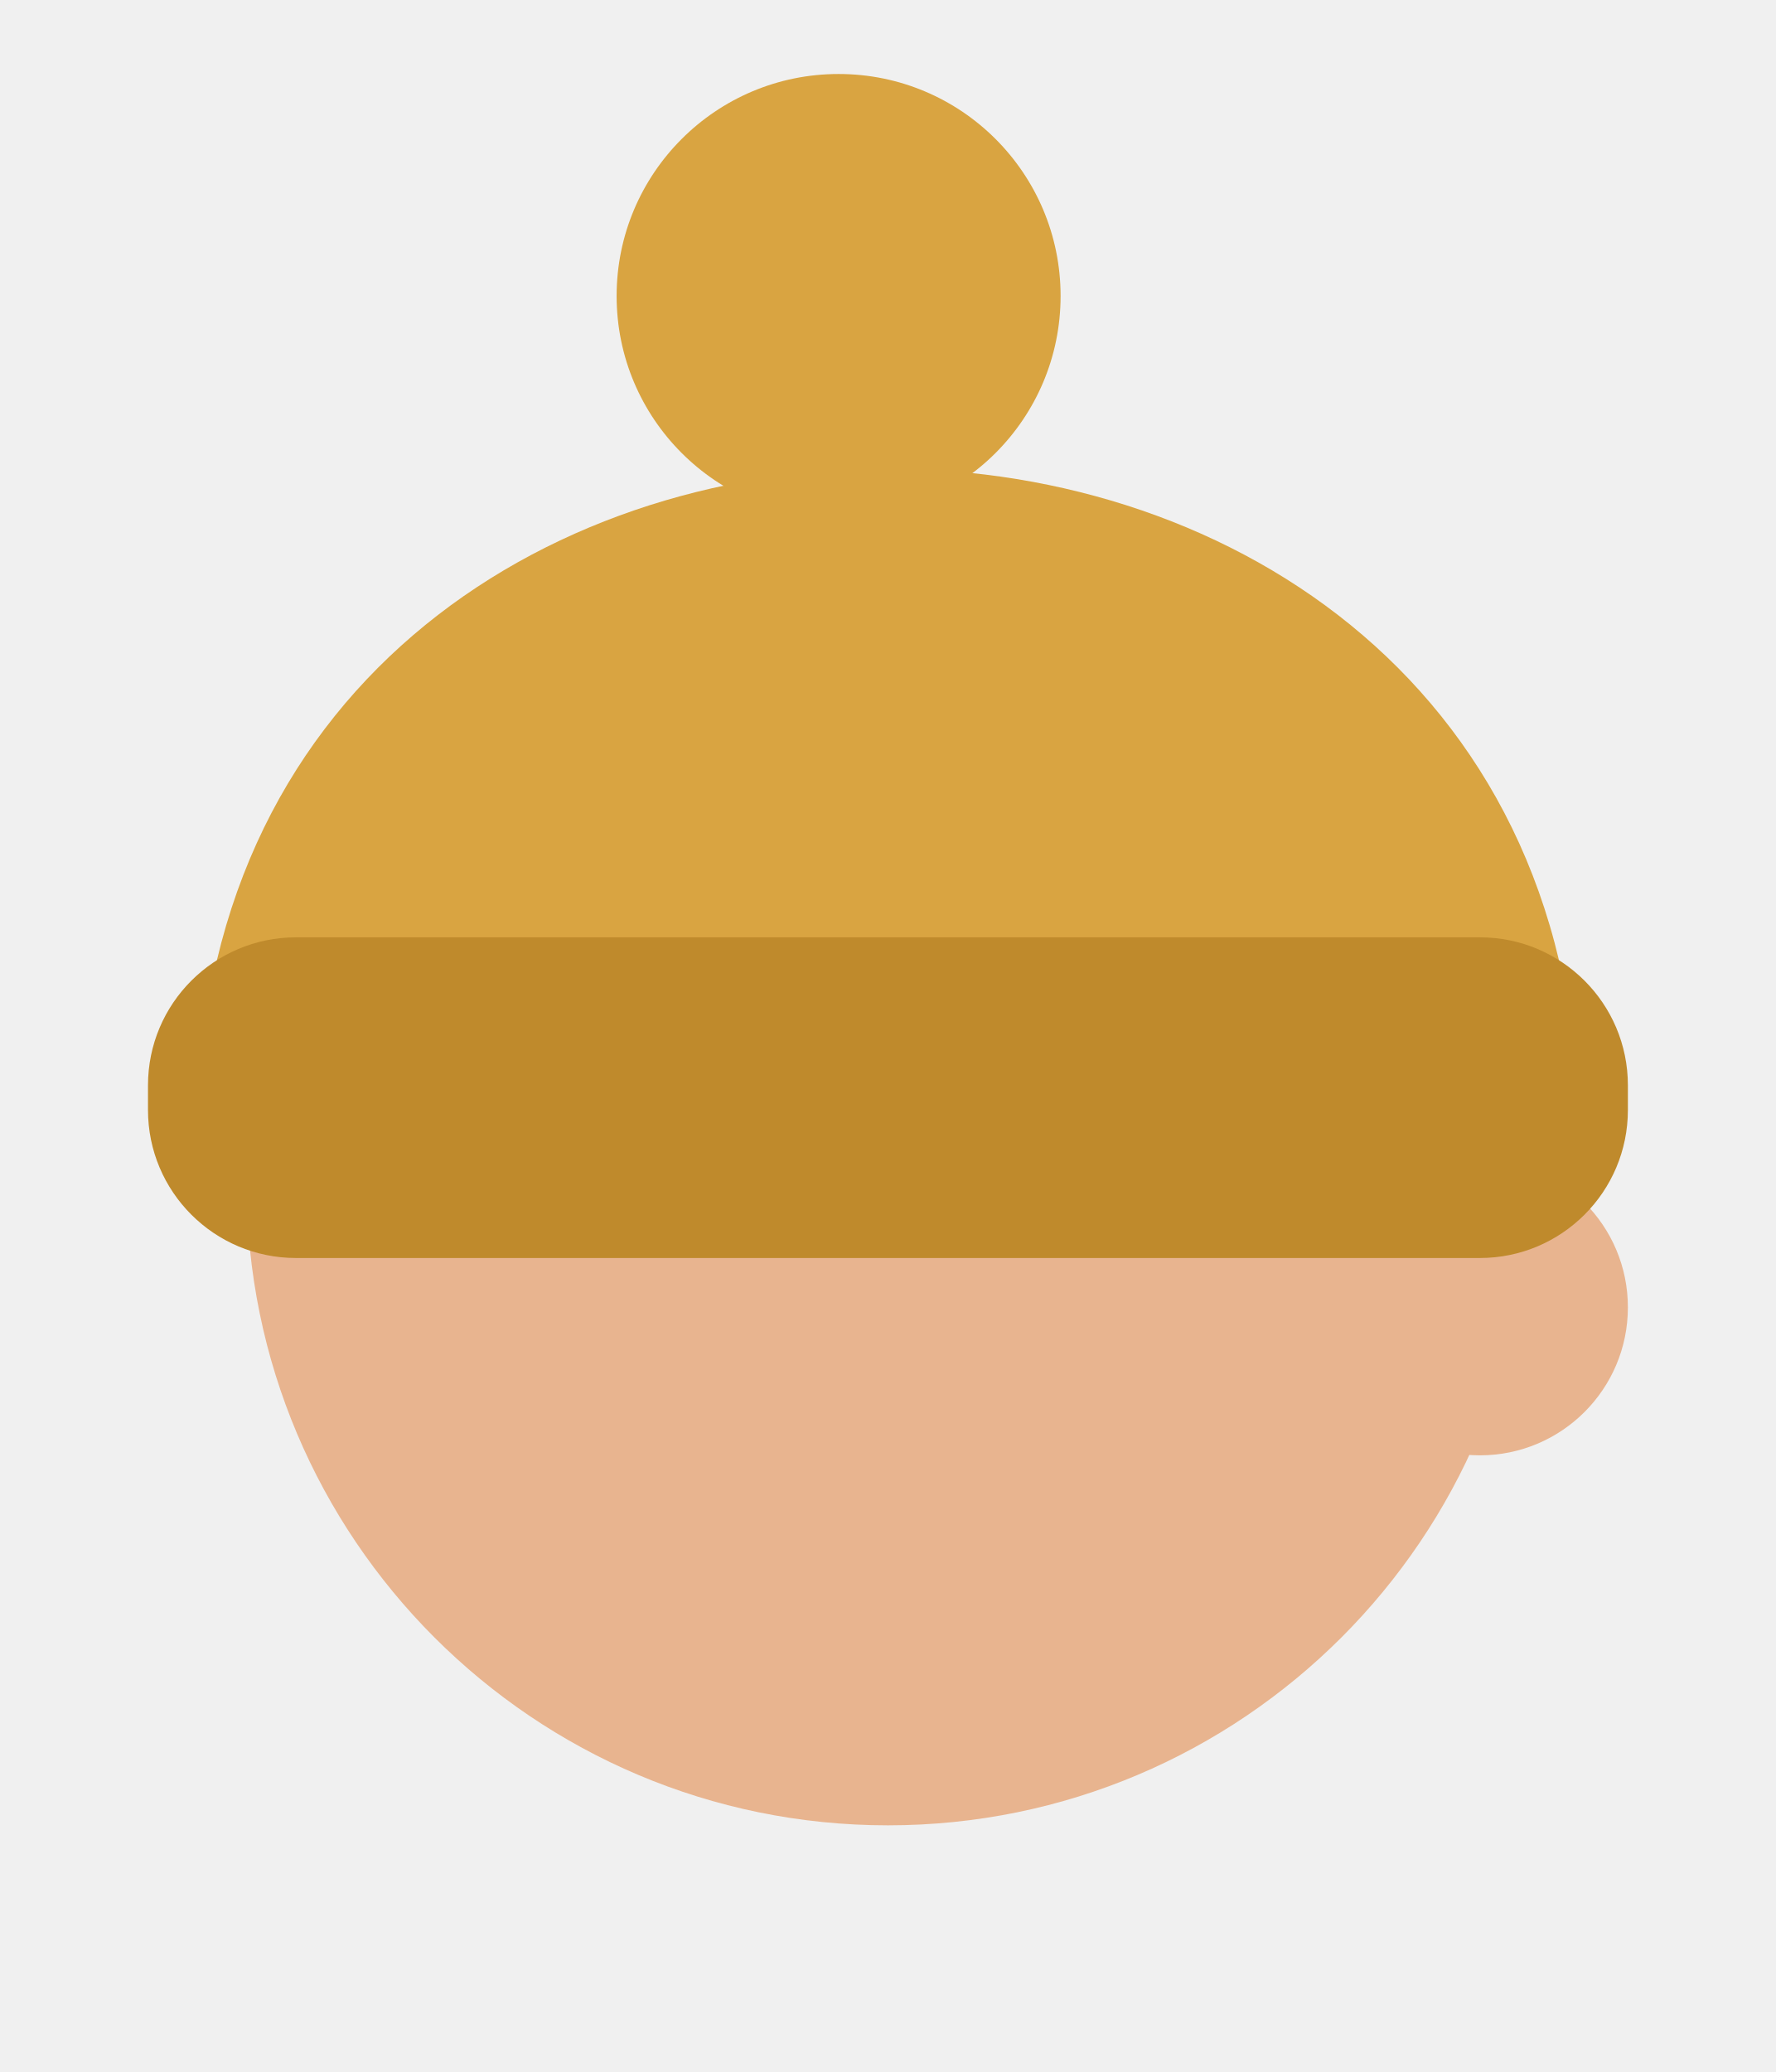
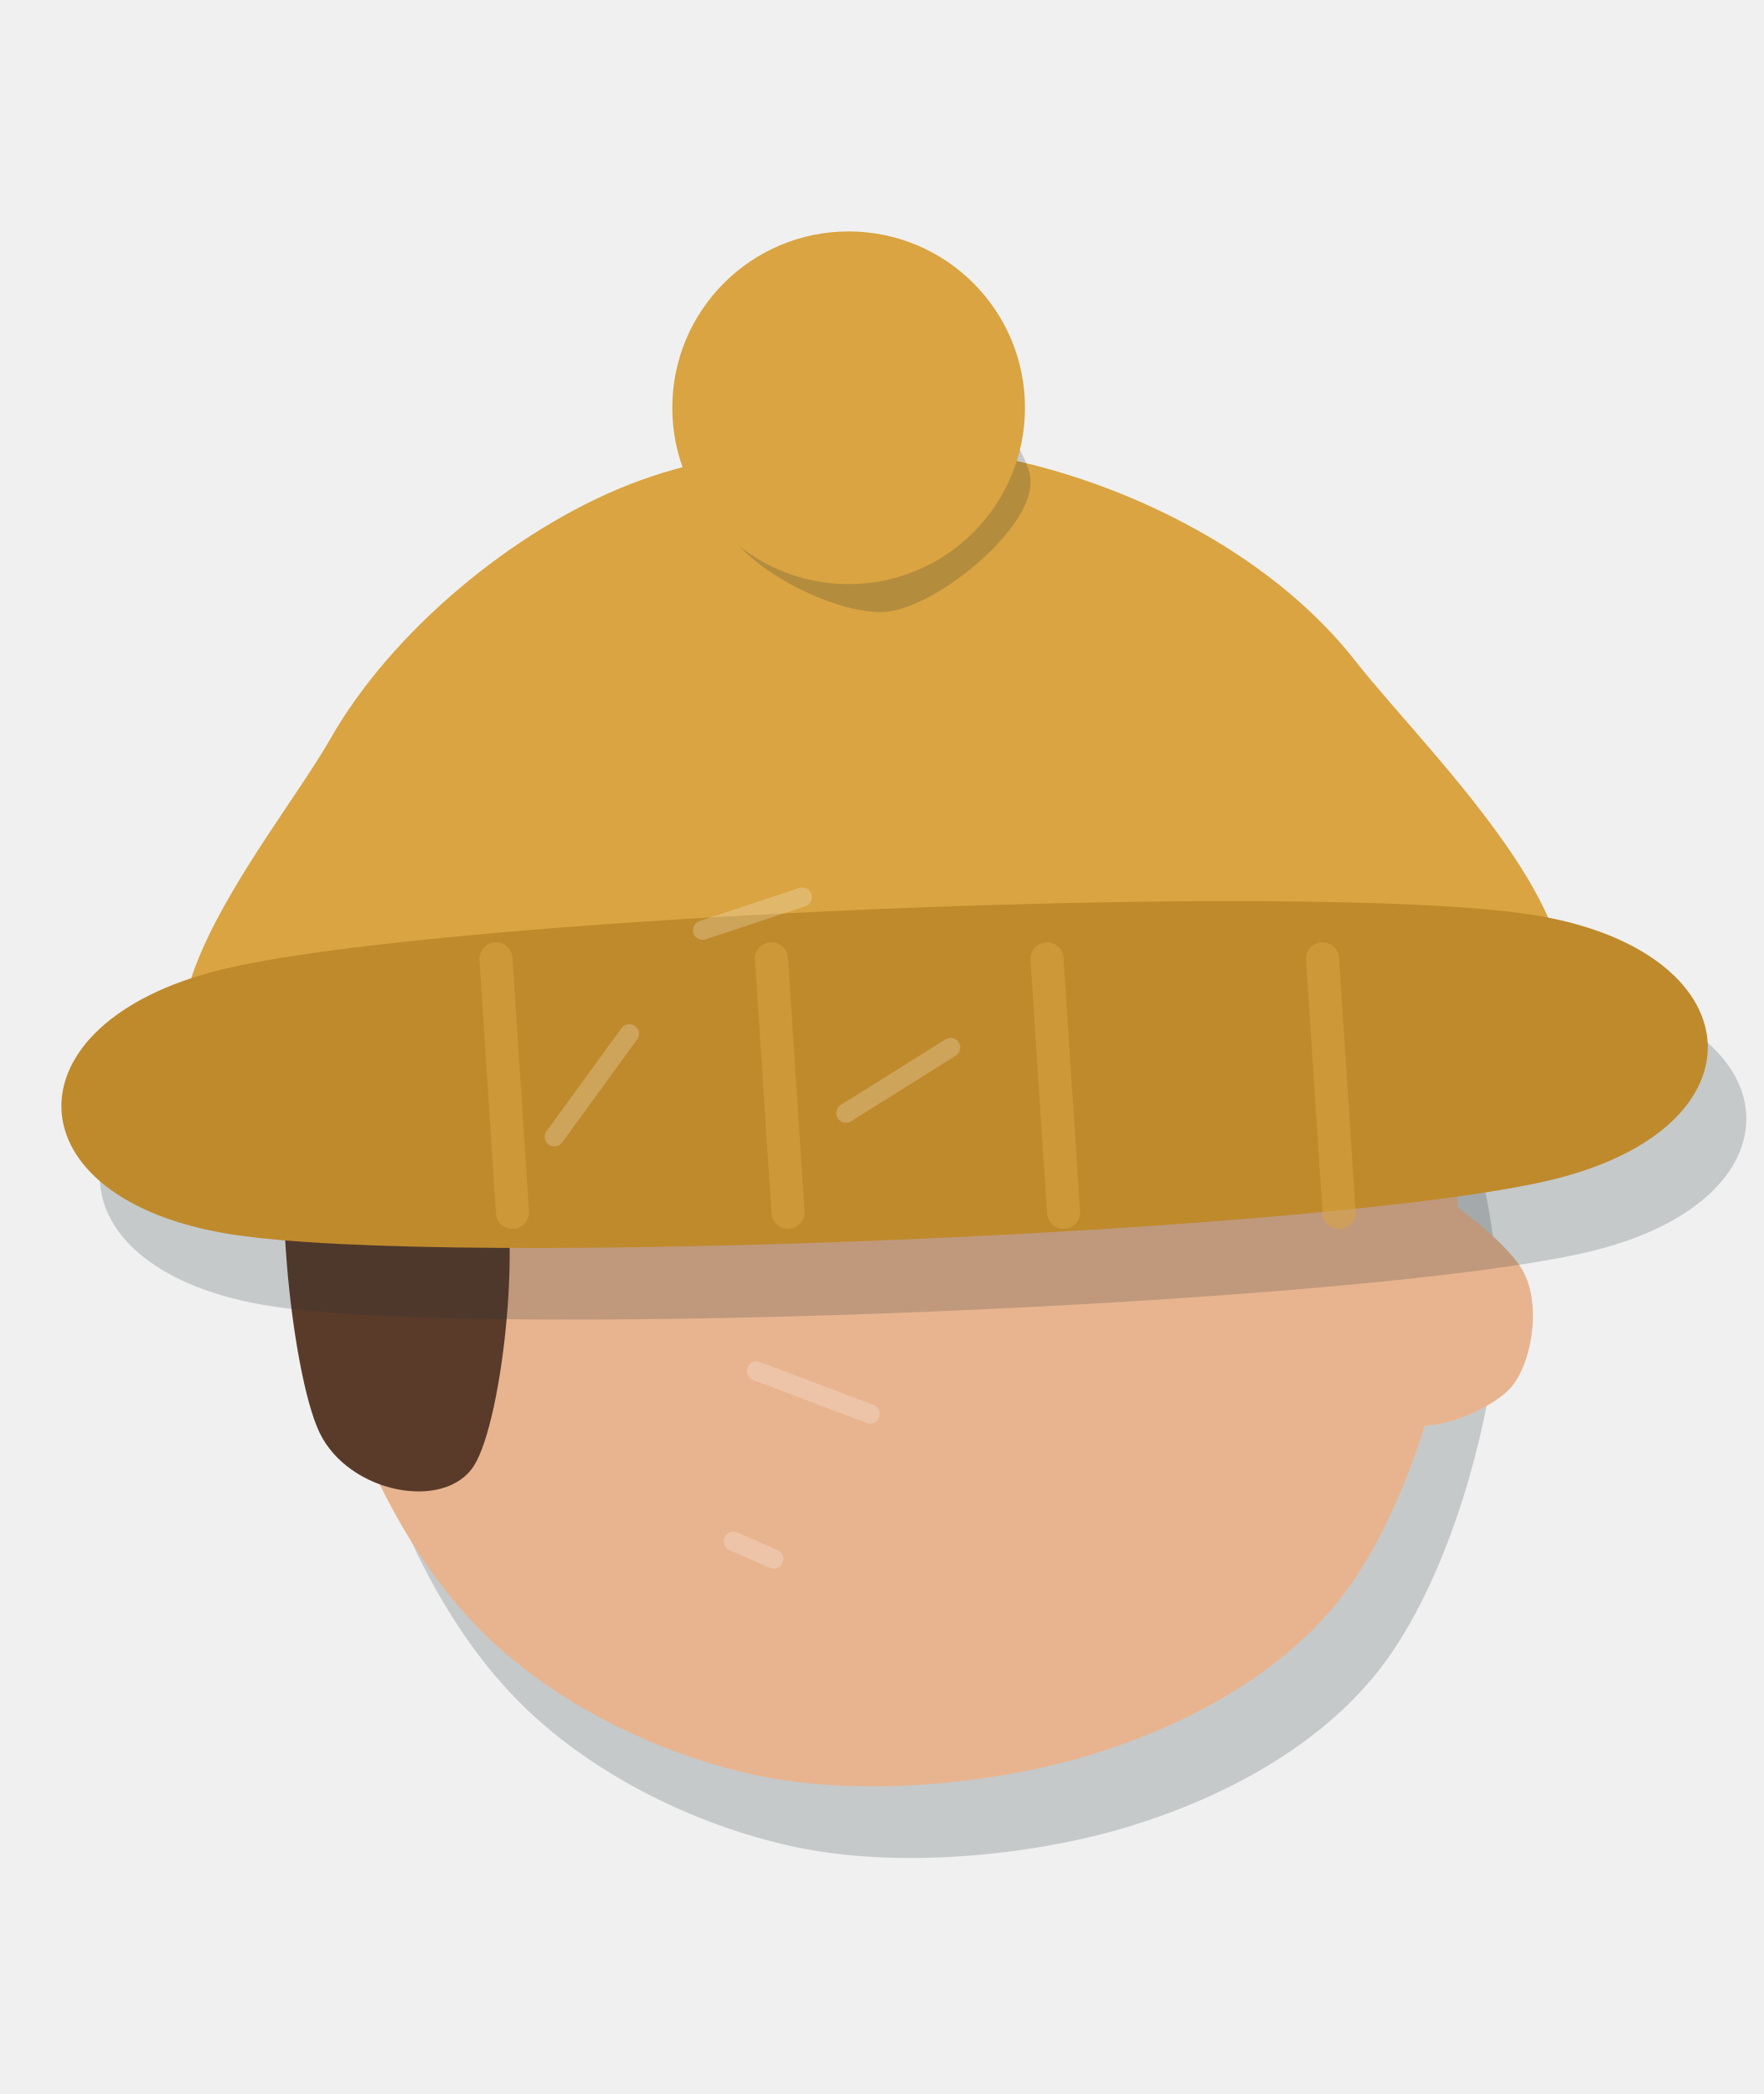
- <svg xmlns="http://www.w3.org/2000/svg" width="144" height="168" viewBox="0 0 144 168" fill="none">
-   <path d="M72 148C100.719 148 124 124.719 124 96C124 67.281 100.719 44 72 44C43.281 44 20 67.281 20 96C20 124.719 43.281 148 72 148Z" fill="#E8B48F" />
-   <path d="M120 118C126.627 118 132 112.627 132 106C132 99.373 126.627 94 120 94C113.373 94 108 99.373 108 106C108 112.627 113.373 118 120 118Z" fill="#E8B48F" />
-   <path d="M16 92C16 20 128 20 128 92H16Z" fill="#D9A441" />
-   <path d="M120 76H24C17.373 76 12 81.373 12 88V90C12 96.627 17.373 102 24 102H120C126.627 102 132 96.627 132 90V88C132 81.373 126.627 76 120 76Z" fill="#BF8A2C" />
-   <path d="M68 42C77.941 42 86 33.941 86 24C86 14.059 77.941 6 68 6C58.059 6 50 14.059 50 24C50 33.941 58.059 42 68 42Z" fill="#D9A441" />
+ <svg xmlns="http://www.w3.org/2000/svg" width="128" height="152" viewBox="-16 -22 32 38">
+   <path d="M0.1,-10.48C2.22,-10.23 5.4,-9.28 7.03,-8.06C8.65,-6.83 9.3,-4.77 9.85,-3.13C10.41,-1.49 10.62,0.09 10.35,1.8C10.07,3.52 9.34,5.8 8.21,7.15C7.08,8.5 5.35,9.4 3.57,9.91C1.79,10.41 -0.62,10.62 -2.48,10.17C-4.35,9.73 -6.33,8.7 -7.61,7.23C-8.9,5.77 -9.93,3.5 -10.21,1.39C-10.5,-0.73 -10.07,-3.61 -9.31,-5.43C-8.55,-7.26 -7.22,-8.71 -5.65,-9.56C-4.08,-10.4 -2.01,-10.73 0.1,-10.48Z" transform="translate(0.7,1.3)" fill="#1f3036" fill-opacity="0.2" />
+   <path d="M0.1,-10.48C2.22,-10.23 5.4,-9.28 7.03,-8.06C8.65,-6.83 9.3,-4.77 9.85,-3.13C10.41,-1.49 10.62,0.09 10.35,1.8C10.07,3.52 9.34,5.8 8.21,7.15C7.08,8.5 5.35,9.4 3.57,9.91C1.79,10.41 -0.62,10.62 -2.48,10.17C-4.35,9.73 -6.33,8.7 -7.61,7.23C-8.9,5.77 -9.93,3.5 -10.21,1.39C-10.5,-0.73 -10.07,-3.61 -9.31,-5.43C-8.55,-7.26 -7.22,-8.71 -5.65,-9.56C-4.08,-10.4 -2.01,-10.73 0.1,-10.48Z" fill="#e8b48f" />
+   <path d="M9,-0.6C9.4,-1.03 11.2,0.37 11.6,1C12,1.63 11.8,2.77 11.4,3.2C11,3.63 9.6,4.23 9.2,3.6C8.8,2.97 8.6,-0.17 9,-0.6Z" fill="#e8b48f" />
+   <path d="M-10.6,-2C-10.07,-2.83 -7.53,-2.1 -7,-1C-6.47,0.1 -6.87,3.77 -7.4,4.6C-7.93,5.43 -9.67,5.1 -10.2,4C-10.73,2.9 -11.13,-1.17 -10.6,-2Z" fill="#5a3b2a" />
+   <path d="M-11.2,-1.6C-14.73,-2.6 -11.1,-6.67 -10,-8.6C-8.9,-10.53 -6.7,-12.37 -4.6,-13.2C-2.5,-14.03 0.4,-14.13 2.6,-13.6C4.8,-13.07 7.17,-11.83 8.6,-10C10.03,-8.17 14.5,-4 11.2,-2.6C7.9,-1.2 -7.67,-0.6 -11.2,-1.6Z" transform="translate(0.7,1.3)" fill="#1f3036" fill-opacity="0.2" />
+   <path d="M-11.2,-1.6C-14.73,-2.6 -11.1,-6.67 -10,-8.6C-8.9,-10.53 -6.7,-12.37 -4.6,-13.2C-2.5,-14.03 0.4,-14.13 2.6,-13.6C4.8,-13.07 7.17,-11.83 8.6,-10C10.03,-8.17 14.5,-4 11.2,-2.6C7.9,-1.2 -7.67,-0.6 -11.2,-1.6Z" fill="#d9a441" />
+   <path d="M-12,-4.4C-8.07,-5.37 7.77,-6.03 11.8,-5.4C15.83,-4.77 16.13,-1.57 12.2,-0.6C8.27,0.37 -7.77,1.03 -11.8,0.4C-15.83,-0.23 -15.93,-3.43 -12,-4.4Z" transform="translate(0.7,1.3)" fill="#1f3036" fill-opacity="0.2" />
+   <path d="M-12,-4.4C-8.07,-5.37 7.77,-6.03 11.8,-5.4C15.83,-4.77 16.13,-1.57 12.2,-0.6C8.27,0.37 -7.77,1.03 -11.8,0.4C-15.83,-0.23 -15.93,-3.43 -12,-4.4Z" fill="#bf8a2c" />
+   <path d="M-7,-4.6 L-6.7,0" stroke="#d9a441" stroke-opacity="0.55" stroke-width="0.6" stroke-linecap="round" />
+   <path d="M-2,-4.6 L-1.7,0" stroke="#d9a441" stroke-opacity="0.55" stroke-width="0.6" stroke-linecap="round" />
+   <path d="M3,-4.6 L3.3,0" stroke="#d9a441" stroke-opacity="0.55" stroke-width="0.6" stroke-linecap="round" />
+   <path d="M8,-4.6 L8.3,0" stroke="#d9a441" stroke-opacity="0.55" stroke-width="0.6" stroke-linecap="round" />
+   <path d="M-3.6,-14C-3.67,-14.87 -1.93,-17.3 -1,-17.4C-0.07,-17.5 1.93,-15.47 2,-14.6C2.07,-13.73 0.33,-12.3 -0.6,-12.2C-1.53,-12.1 -3.53,-13.13 -3.6,-14Z" transform="translate(0.7,1.3)" fill="#1f3036" fill-opacity="0.2" />
+   <circle cx="-0.6" cy="-14.6" r="3.2" fill="#d9a441" />
+   <path d="M1.25,-2.99l-1.9,1.19" stroke="#ffffff" stroke-opacity="0.22" stroke-width="0.35" stroke-linecap="round" />
+   <path d="M-2.27,2.88l2.06,0.78" stroke="#ffffff" stroke-opacity="0.22" stroke-width="0.35" stroke-linecap="round" />
+   <path d="M-2.69,5.97l0.73,0.32" stroke="#ffffff" stroke-opacity="0.22" stroke-width="0.35" stroke-linecap="round" />
+   <path d="M-1.44,-5.72l-1.81,0.6" stroke="#ffffff" stroke-opacity="0.22" stroke-width="0.35" stroke-linecap="round" />
+   <path d="M-4.58,-3.24l-1.36,1.87" stroke="#ffffff" stroke-opacity="0.22" stroke-width="0.35" stroke-linecap="round" />
</svg>
